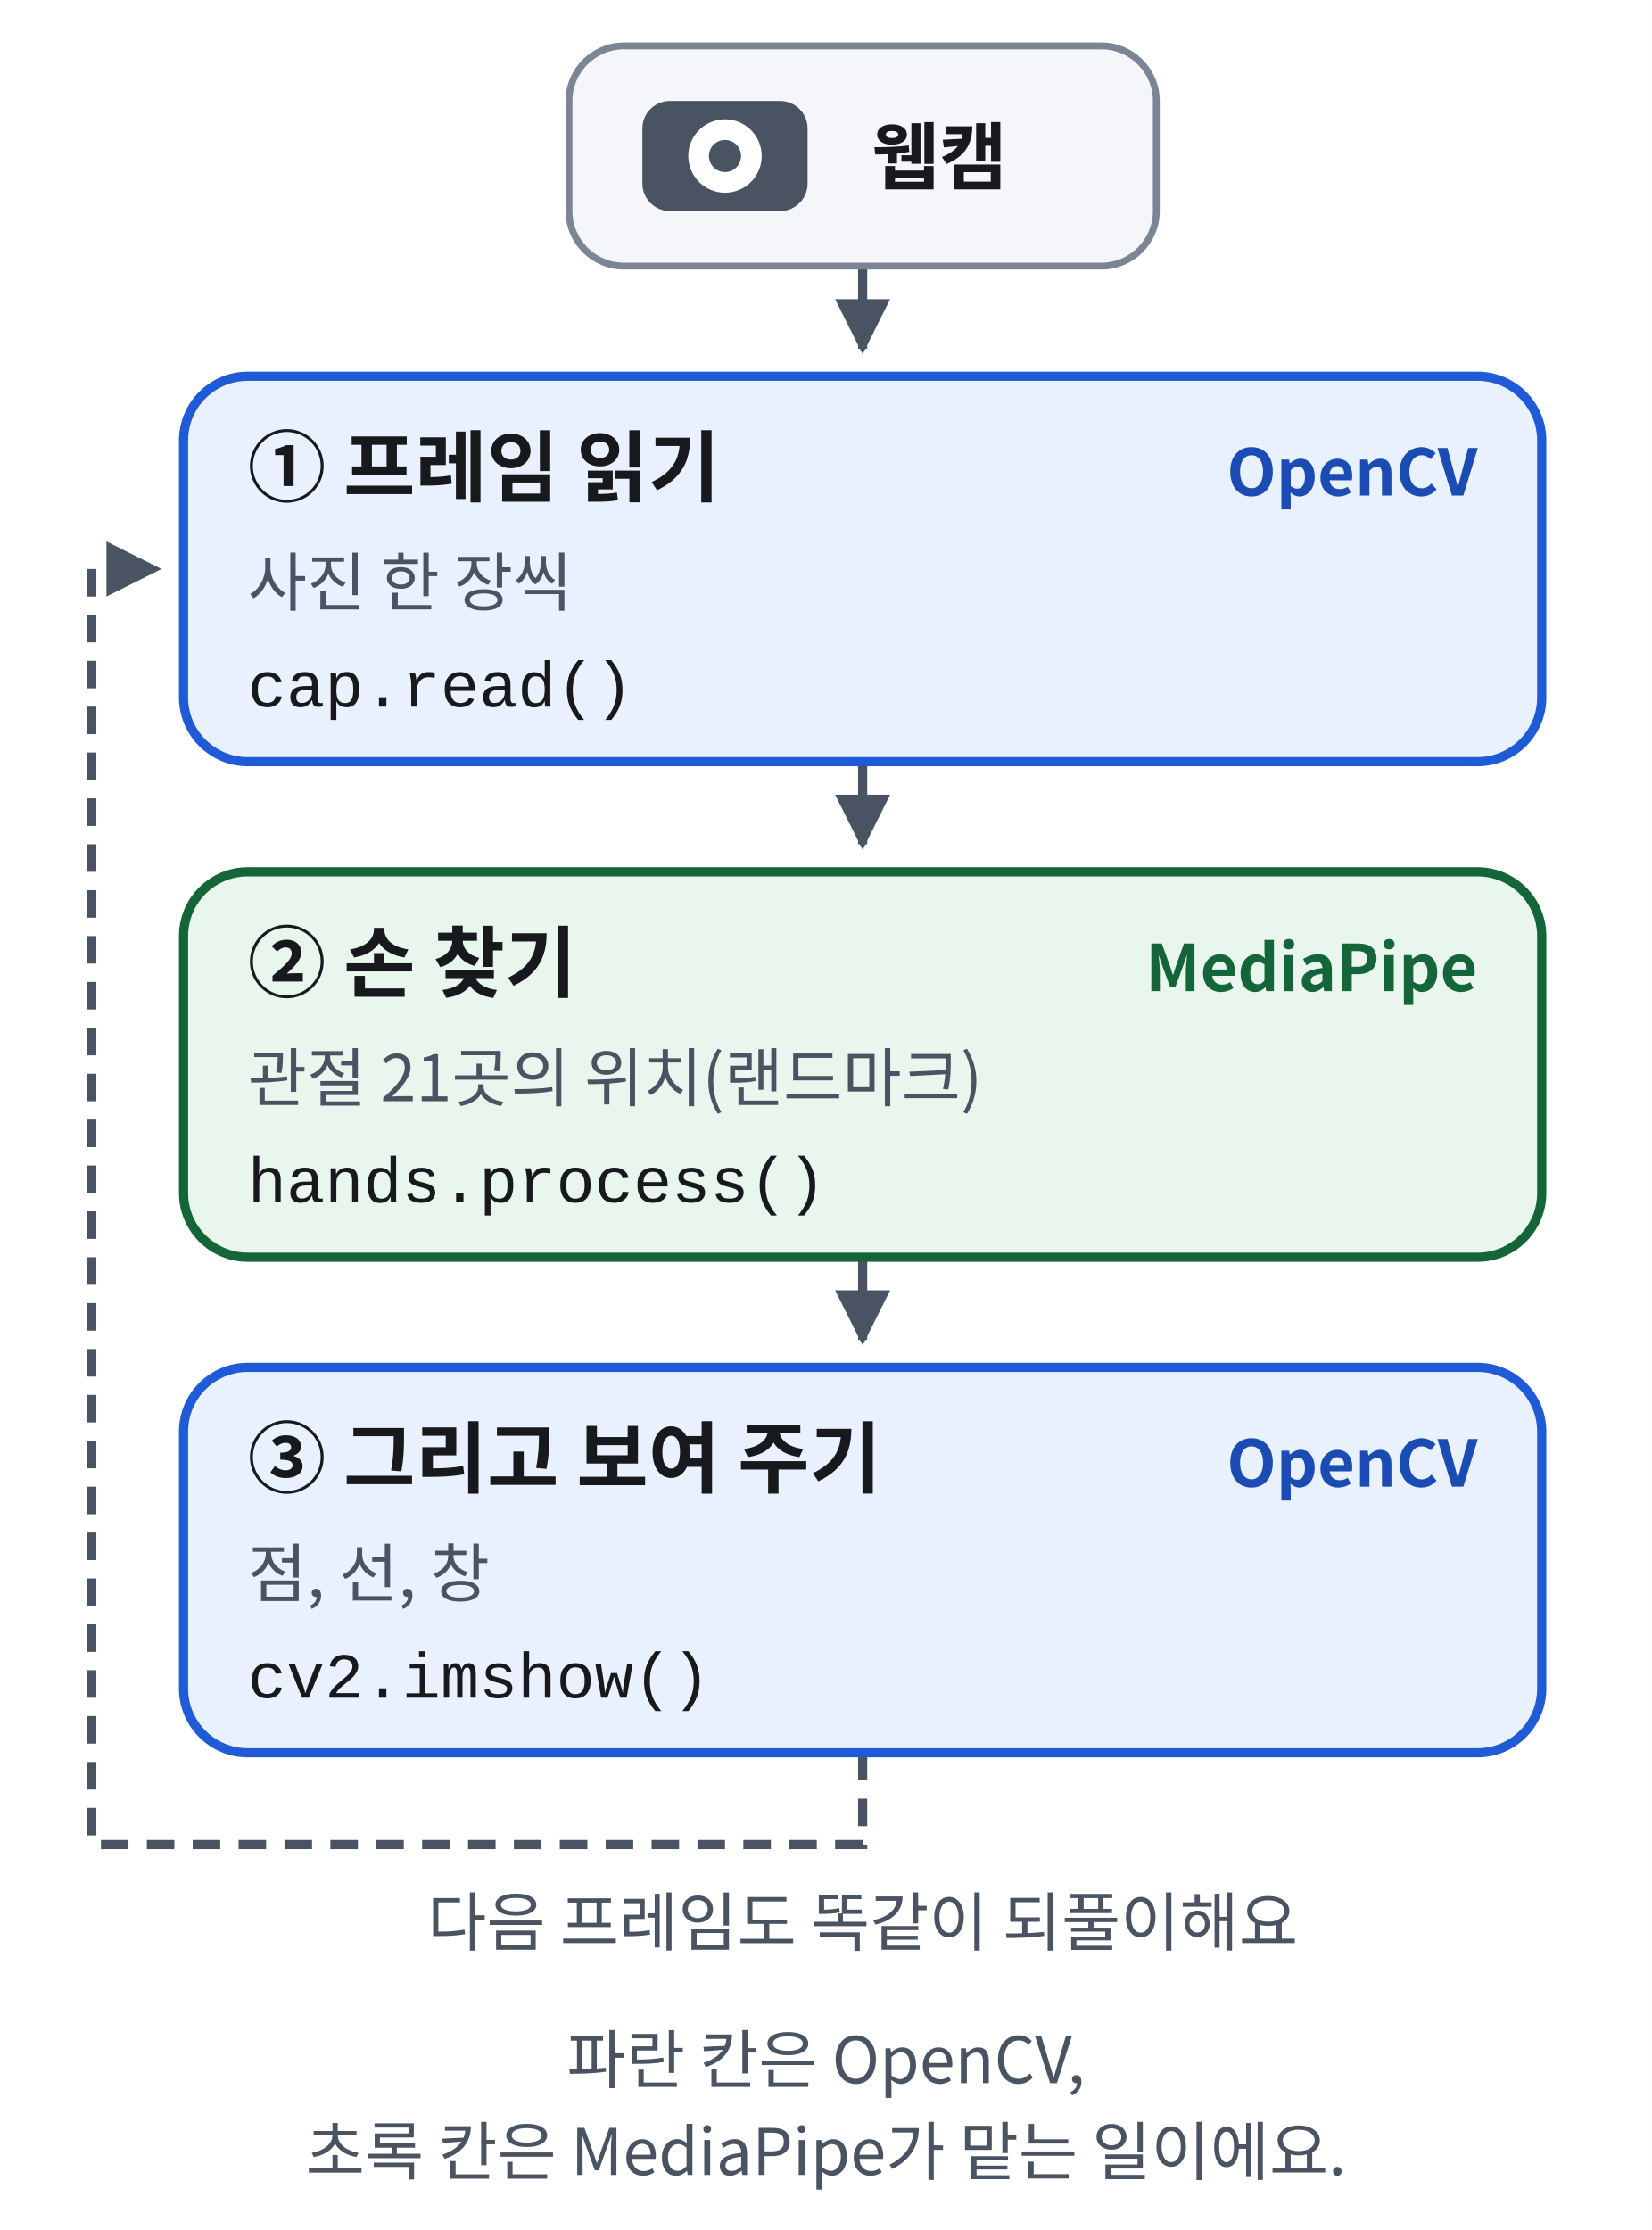
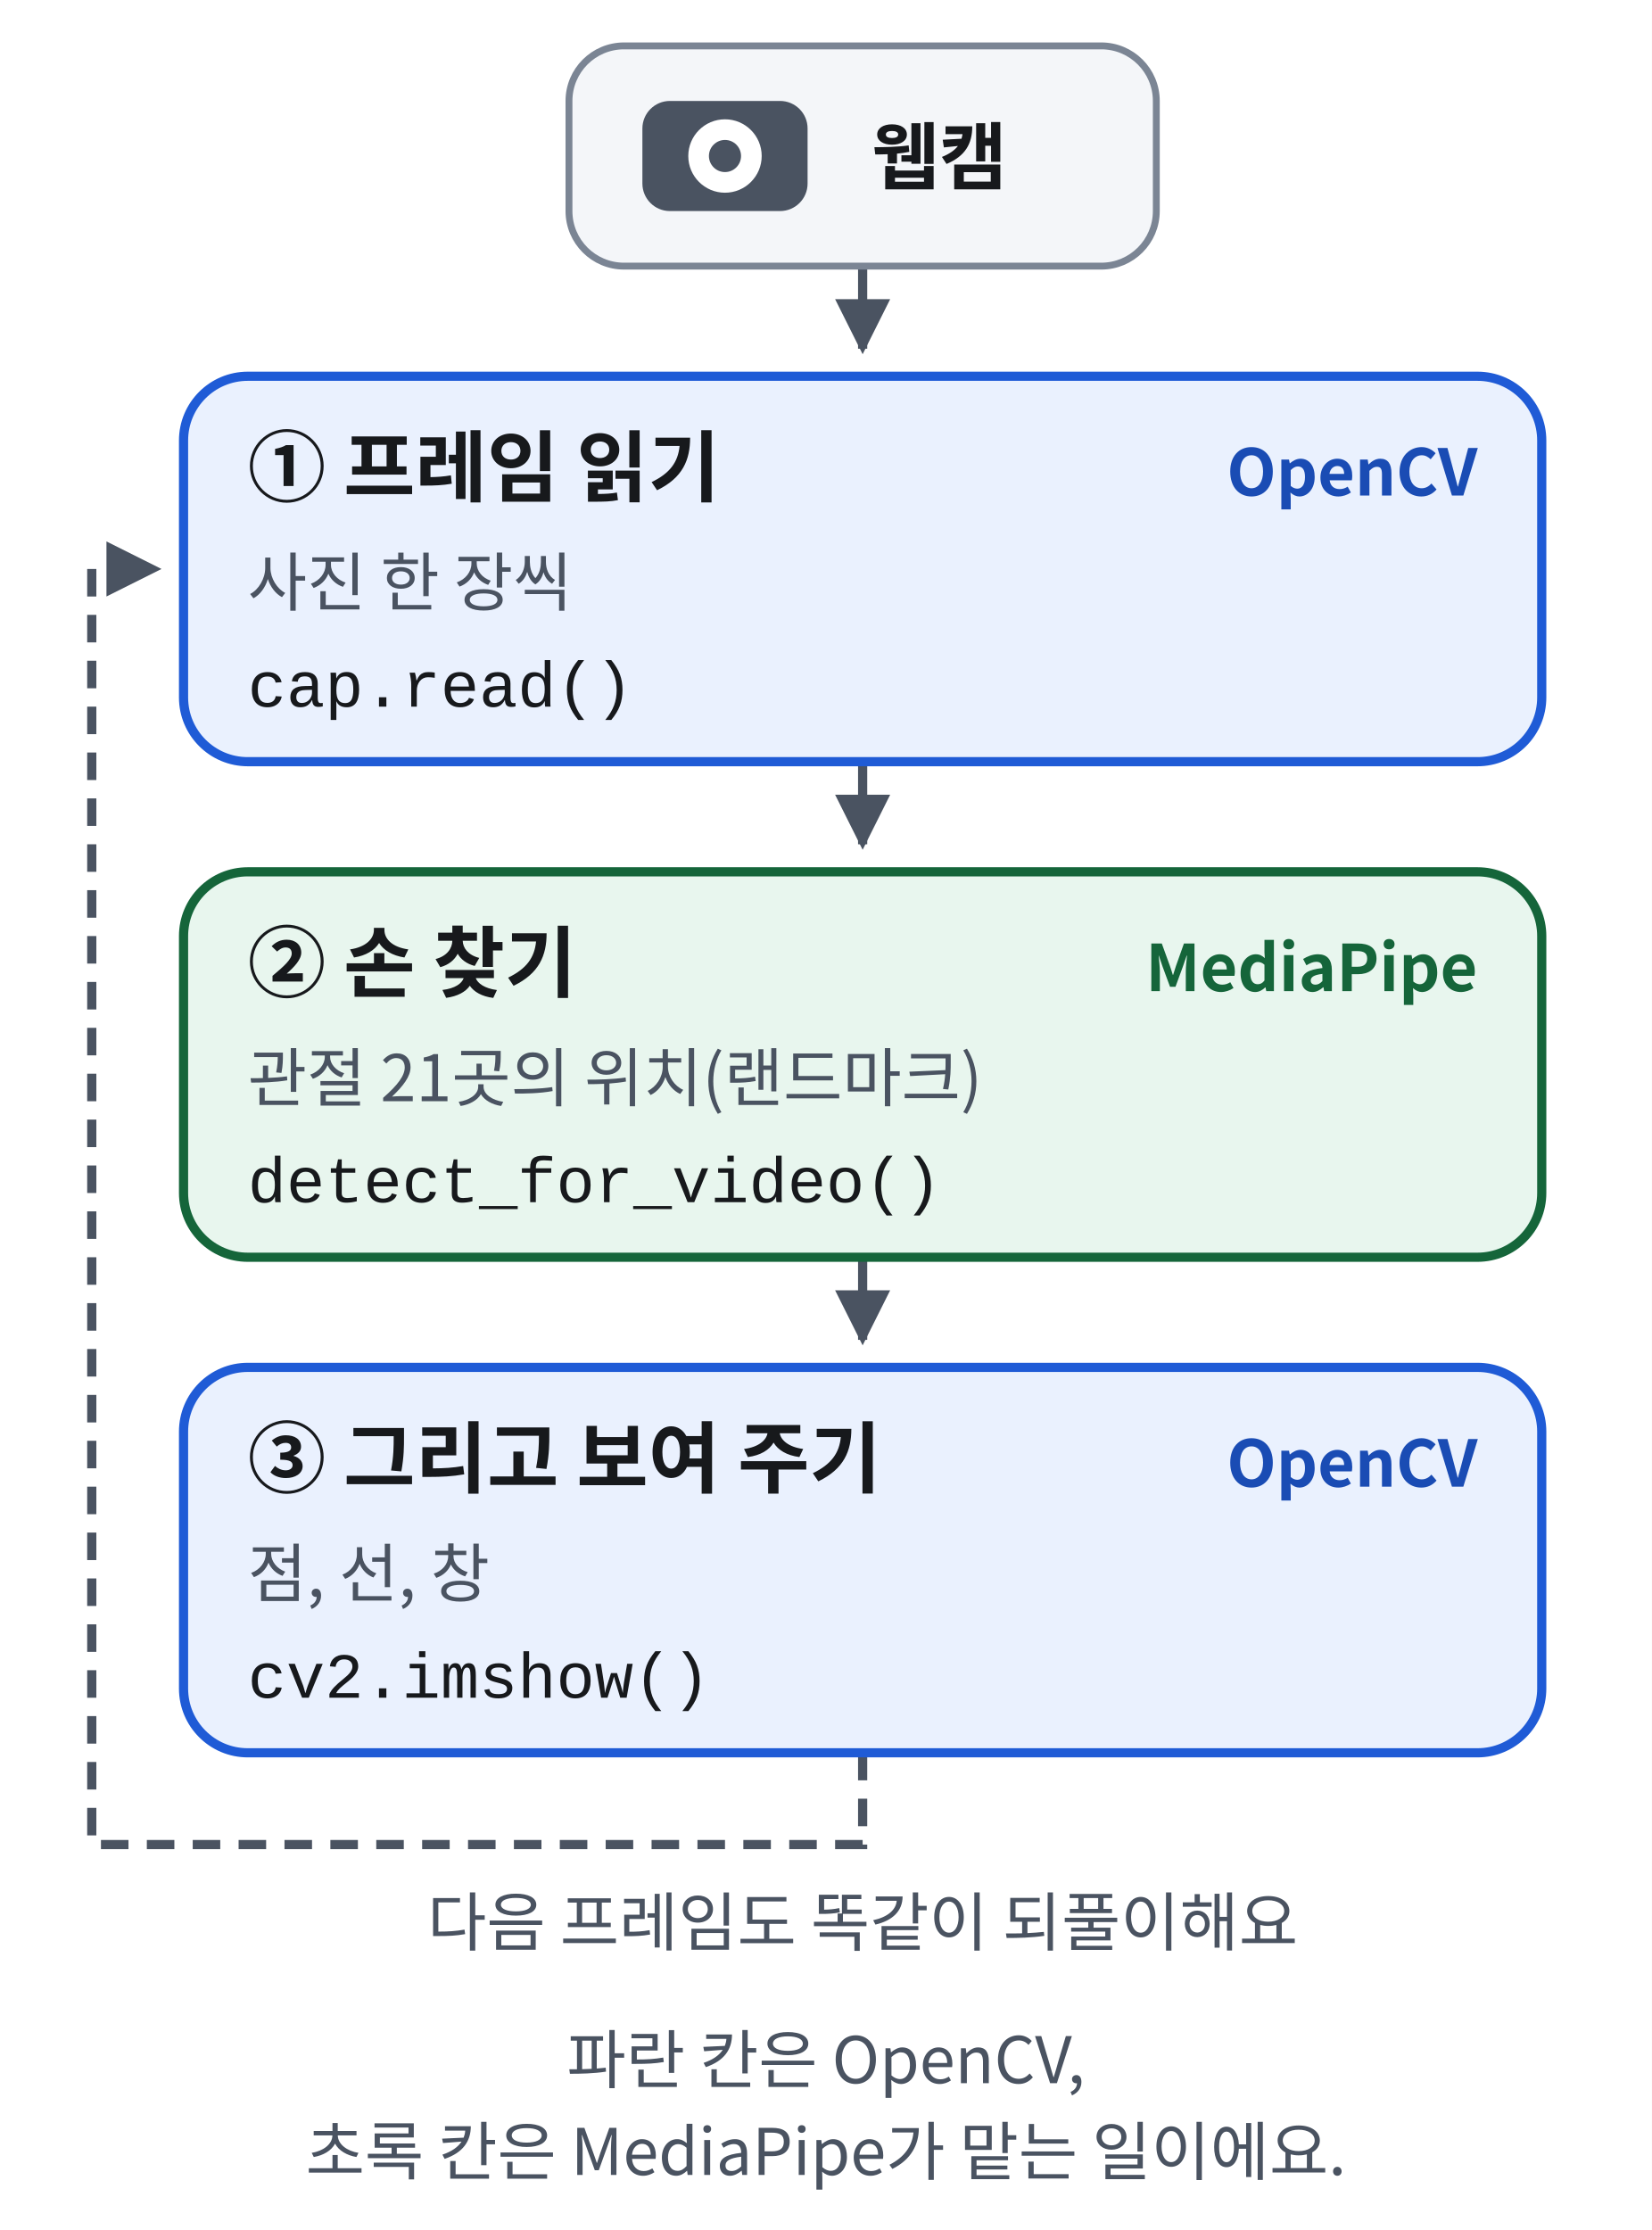
<svg xmlns="http://www.w3.org/2000/svg" viewBox="0 0 360 486" width="360" height="486" role="img" aria-labelledby="title desc">
  <defs>
    <marker id="arrow" viewBox="0 0 10 10" refX="9" refY="5" markerWidth="6" markerHeight="6" orient="auto-start-reverse">
      <path d="M0 0 L10 5 L0 10 Z" fill="#4a5361" />
    </marker>
  </defs>
  <rect width="360" height="486" fill="#ffffff" />
  <g fill="none" stroke="#4a5361" stroke-width="2">
    <path d="M188 58 V76" marker-end="url(#arrow)" />
    <path d="M188 166 V184" marker-end="url(#arrow)" />
    <path d="M188 274 V292" marker-end="url(#arrow)" />
    <path d="M188 382 V402 H20 V124 H34" stroke-dasharray="6 4" marker-end="url(#arrow)" />
  </g>
  <rect x="124" y="10" width="128" height="48" rx="12" fill="#f4f6f9" stroke="#7b8594" stroke-width="1.5" />
  <rect x="140" y="22" width="36" height="24" rx="6" fill="#4a5361" />
  <circle cx="158" cy="34" r="8" fill="#ffffff" />
  <circle cx="158" cy="34" r="3.5" fill="#4a5361" />
  <rect x="40" y="82" width="296" height="84" rx="14" fill="#eaf1fe" stroke="#1f5bd6" stroke-width="2" />
  <rect x="40" y="190" width="296" height="84" rx="14" fill="#e8f6ee" stroke="#15653a" stroke-width="2" />
  <rect x="40" y="298" width="296" height="84" rx="14" fill="#eaf1fe" stroke="#1f5bd6" stroke-width="2" />
  <g font-family="'Pretendard', 'Apple SD Gothic Neo', 'Malgun Gothic', 'Noto Sans KR', 'Noto Sans CJK KR', sans-serif">
    <text x="190" y="40" font-size="16" font-weight="700" fill="#17191c">웹캠</text>
    <text x="54" y="108" font-size="17" font-weight="700" fill="#17191c">① 프레임 읽기</text>
    <text x="322" y="108" font-size="14" font-weight="700" fill="#1a4cb4" text-anchor="end">OpenCV</text>
    <text x="54" y="132" font-size="14" fill="#4a5361">사진 한 장씩</text>
    <text x="54" y="154" font-size="14" fill="#17191c" font-family="Consolas, 'Courier New', monospace">cap.read()</text>
    <text x="54" y="216" font-size="17" font-weight="700" fill="#17191c">② 손 찾기</text>
    <text x="322" y="216" font-size="14" font-weight="700" fill="#15653a" text-anchor="end">MediaPipe</text>
    <text x="54" y="240" font-size="14" fill="#4a5361">관절 21곳의 위치(랜드마크)</text>
-     <text x="54" y="262" font-size="14" fill="#17191c" font-family="Consolas, 'Courier New', monospace">hands.process()</text>
+     <text x="54" y="262" font-size="14" fill="#17191c" font-family="Consolas, 'Courier New', monospace">detect_for_video()</text>
    <text x="54" y="324" font-size="17" font-weight="700" fill="#17191c">③ 그리고 보여 주기</text>
    <text x="322" y="324" font-size="14" font-weight="700" fill="#1a4cb4" text-anchor="end">OpenCV</text>
    <text x="54" y="348" font-size="14" fill="#4a5361">점, 선, 창</text>
    <text x="54" y="370" font-size="14" fill="#17191c" font-family="Consolas, 'Courier New', monospace">cv2.imshow()</text>
    <text x="188" y="424" font-size="14" fill="#4a5361" text-anchor="middle">다음 프레임도 똑같이 되풀이해요</text>
    <text x="180" y="454" font-size="14" fill="#4a5361" text-anchor="middle">파란 칸은 OpenCV,</text>
    <text x="180" y="474" font-size="14" fill="#4a5361" text-anchor="middle">초록 칸은 MediaPipe가 맡는 일이에요.</text>
  </g>
</svg>
